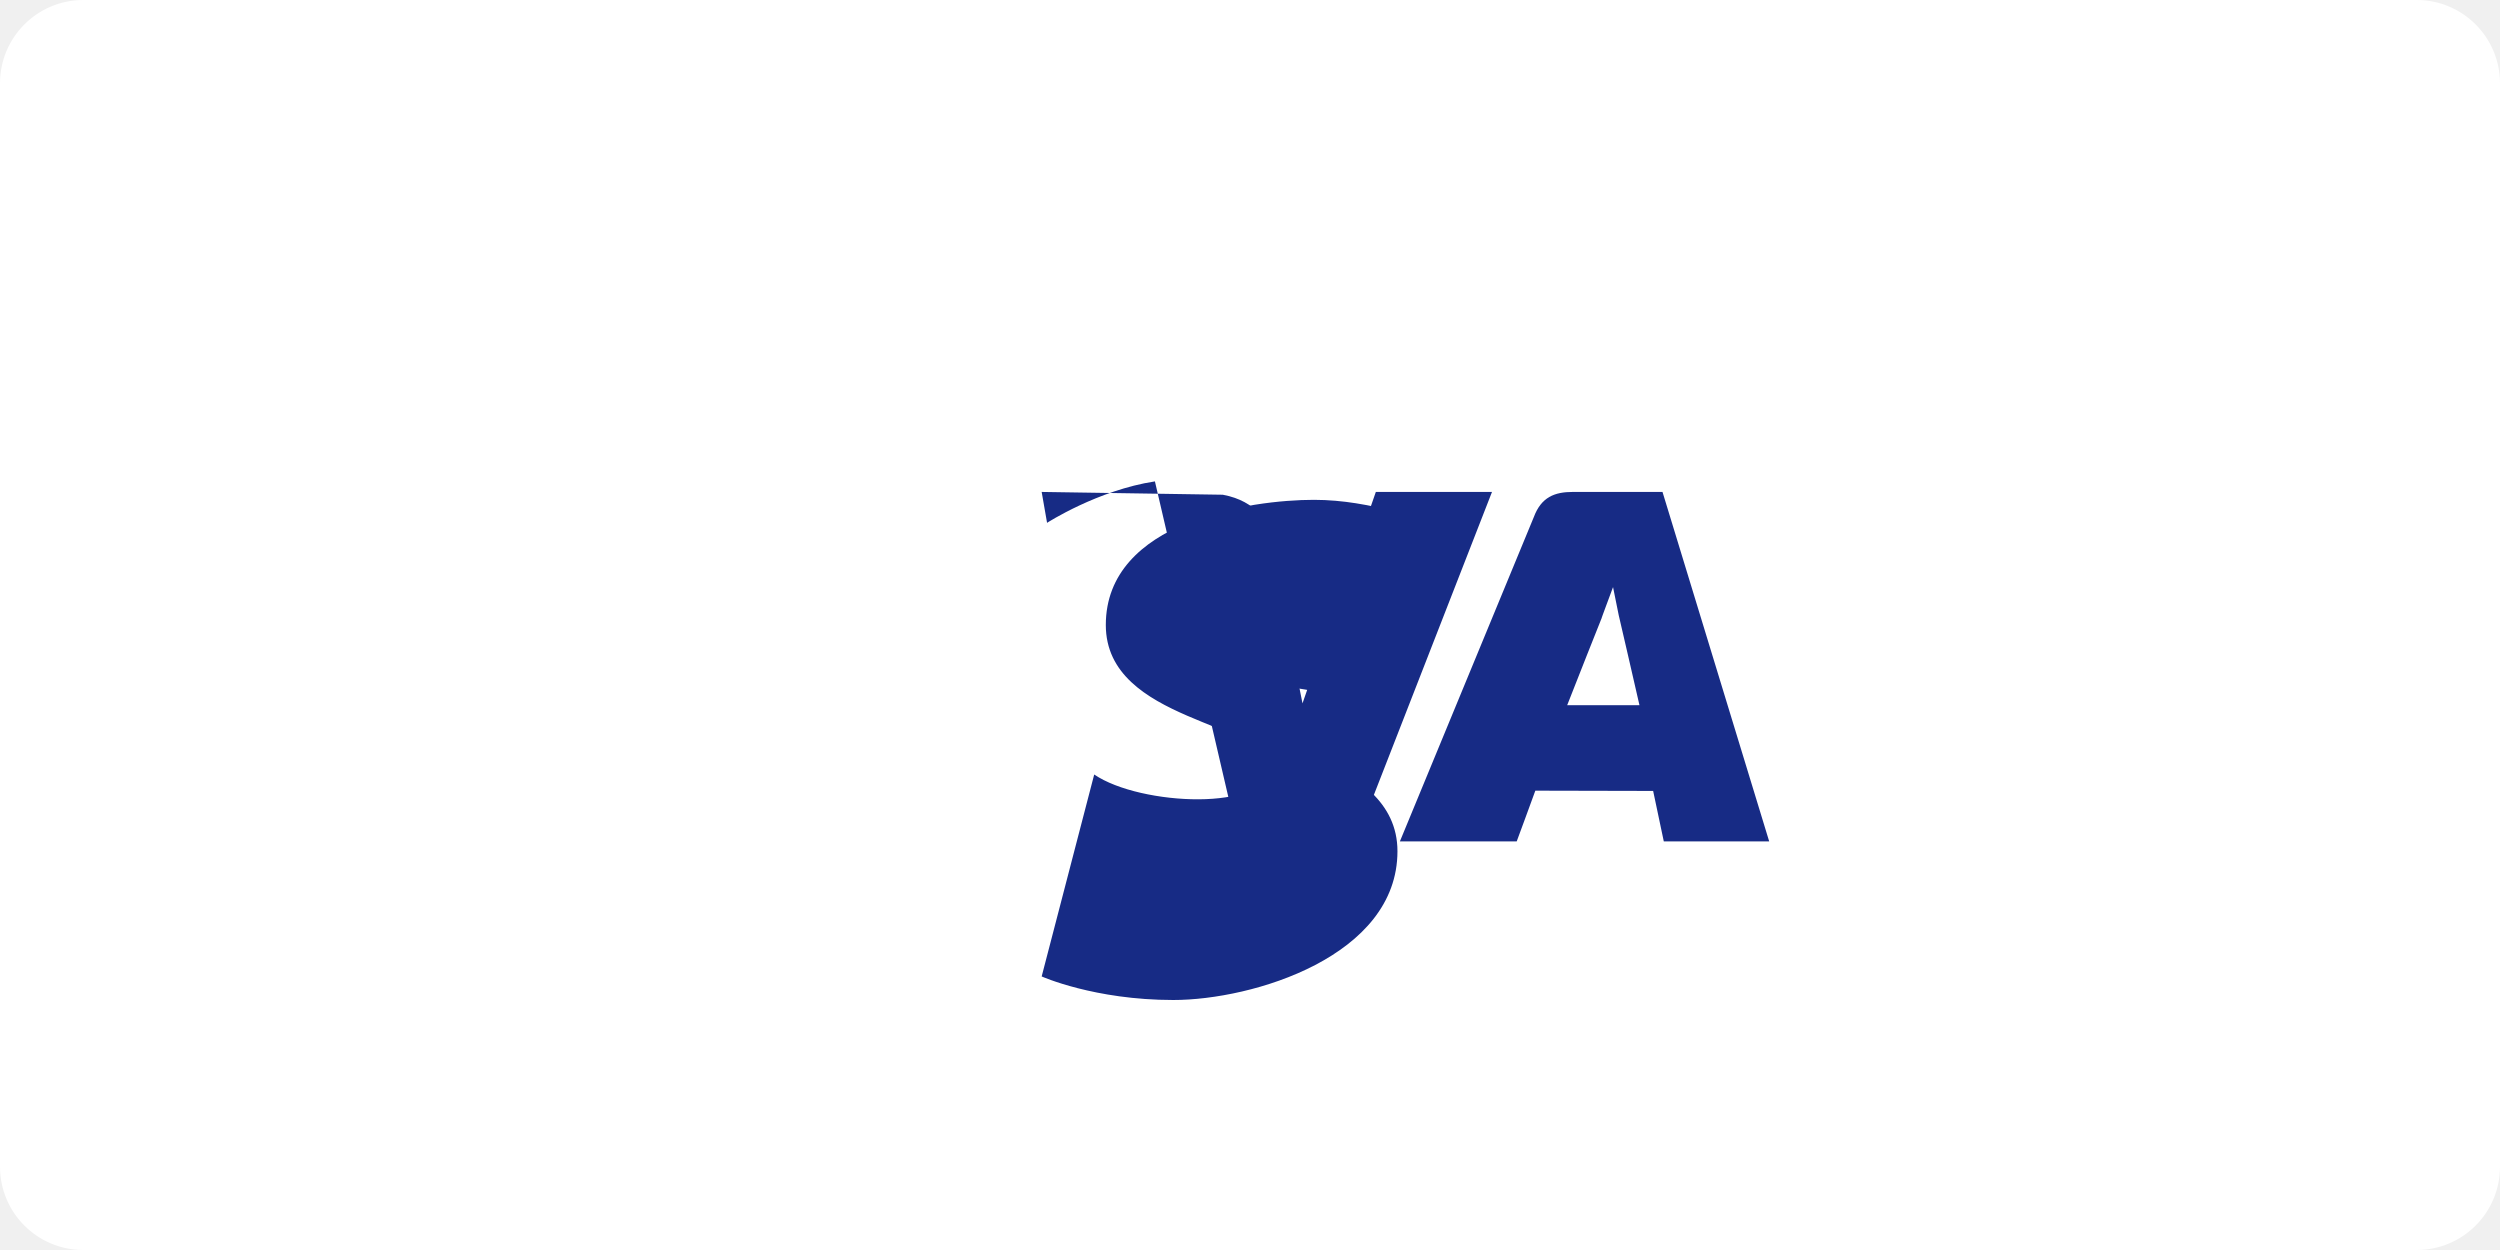
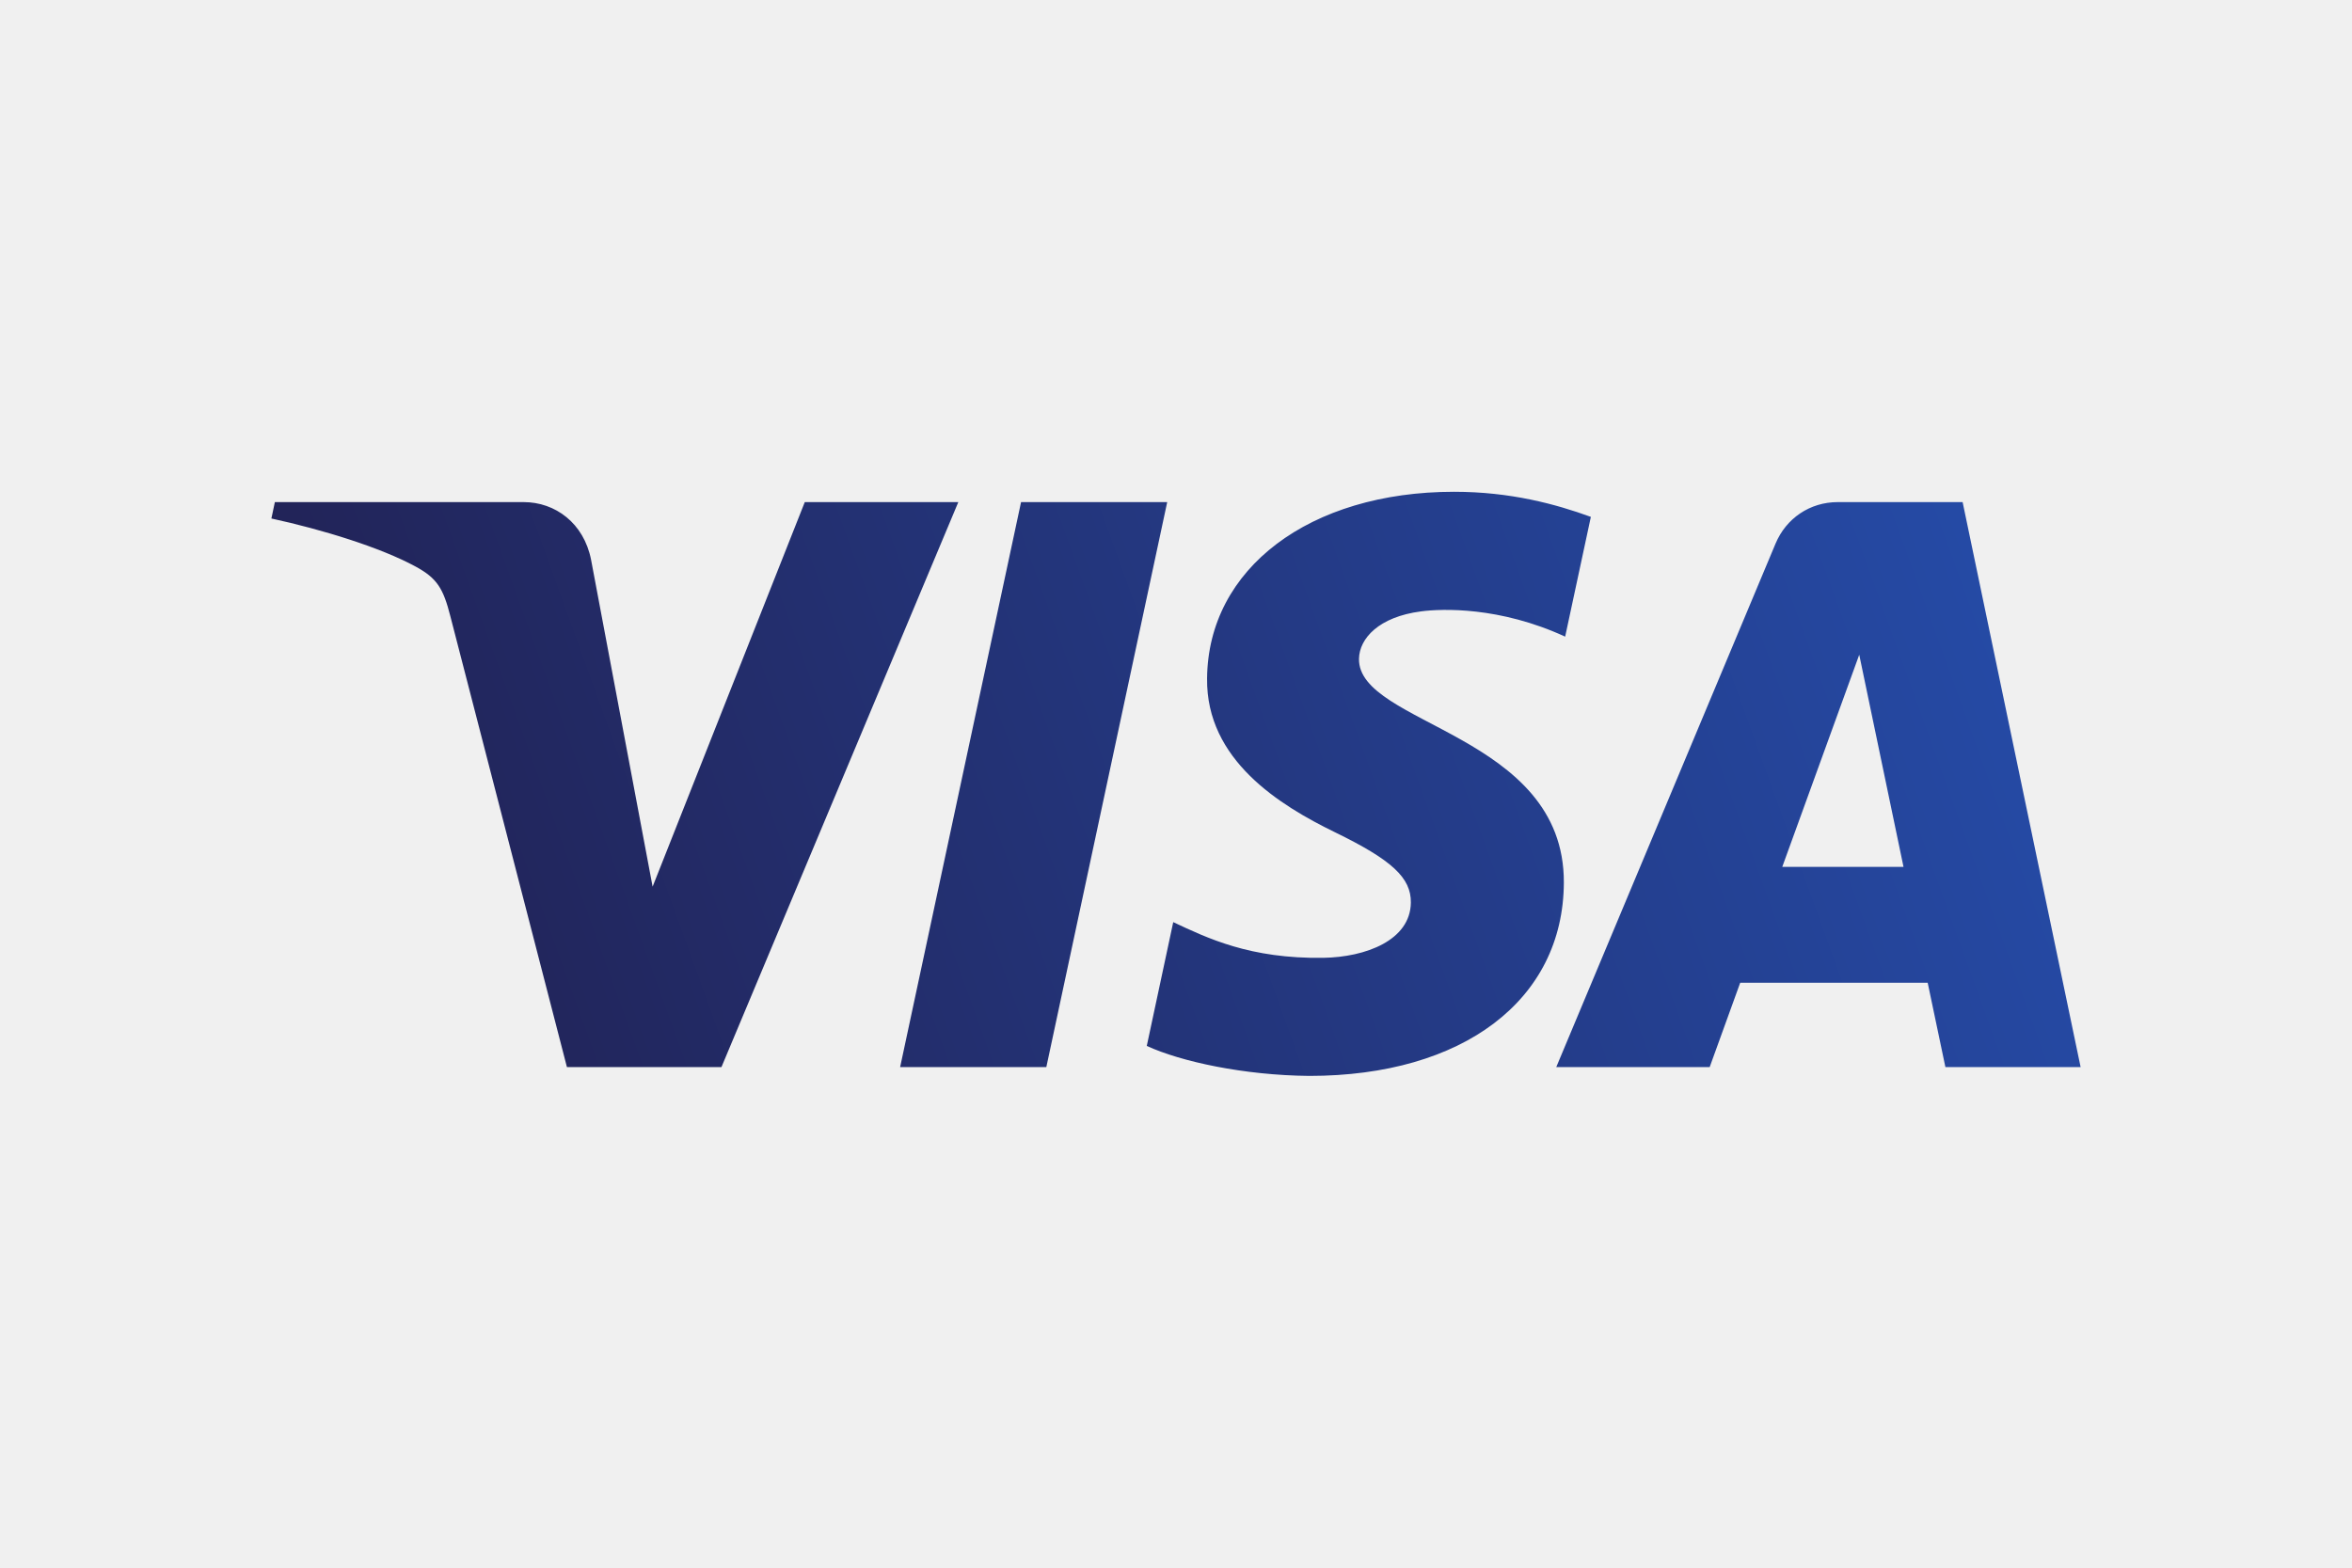
- <svg xmlns="http://www.w3.org/2000/svg" width="120" height="60" viewBox="0 0 120 60" fill="none">
-   <rect width="120" height="60" rx="4" fill="white" />
-   <path d="M79.8 23.613H75.495C74.627 23.613 73.984 23.856 73.624 24.818L67.195 40.387H72.802C72.802 40.387 73.584 38.272 73.696 37.952C74.124 37.952 78.798 37.965 79.351 37.965C79.436 38.381 79.862 40.387 79.862 40.387H84.921L79.8 23.613ZM75.225 33.849C75.548 33.008 76.883 29.659 76.883 29.659C76.857 29.703 77.22 28.741 77.426 28.181L77.698 29.527C77.698 29.527 78.54 33.152 78.694 33.849H75.225Z" fill="#172B85" />
-   <path d="M65.9 34.56L68.388 25.048C68.388 25.048 65.874 23.992 63.072 23.992C60.067 23.992 53.079 24.993 53.079 30C53.079 34.693 60.886 34.635 60.886 36.843C60.886 38.947 54.743 38.691 52.522 37.176L50 46.869C50 46.869 52.522 48 56.318 48C60.141 48 67.078 45.899 67.078 40.859C67.078 36.125 59.209 35.896 59.209 34.083C59.209 32.377 64.068 32.744 65.9 34.56Z" fill="#172B85" />
-   <path d="M50 23.613L50.259 25.096C50.259 25.096 52.702 23.523 55.436 23.107L59.456 40.387H65.076L71.616 23.613H66.04L62.52 33.761L60.803 25.187C60.803 25.187 60.387 24.059 58.696 23.747L50 23.613Z" fill="#172B85" />
+ <svg xmlns="http://www.w3.org/2000/svg" height="800" width="1200" viewBox="-74.7 -40.204 647.4 241.224">
+   <defs>
+     <linearGradient x1="0" y1="0" x2="1" y2="0" gradientUnits="userSpaceOnUse" gradientTransform="scale(89.72793 -89.72793) rotate(-20.218 .966 -.457)" spreadMethod="pad" id="b">
+       <stop offset="0" stop-color="#222357" />
+       <stop offset="1" stop-color="#254aa5" />
+     </linearGradient>
+     <clipPath clipPathUnits="userSpaceOnUse" id="a">
+       <path d="M413.742 90.435c-.057-4.494 4.005-7.002 7.065-8.493 3.144-1.53 4.2-2.511 4.188-3.879-.024-2.094-2.508-3.018-4.833-3.054-4.056-.063-6.414 1.095-8.289 1.971l-1.461-6.837c1.881-.867 5.364-1.623 8.976-1.656 8.478 0 14.025 4.185 14.055 10.674.033 8.235-11.391 8.691-11.313 12.372.027 1.116 1.092 2.307 3.426 2.61 1.155.153 4.344.27 7.959-1.395l1.419 6.615c-1.944.708-4.443 1.386-7.554 1.386-7.98 0-13.593-4.242-13.638-10.314m34.827 9.744c-1.548 0-2.853-.903-3.435-2.289l-12.111-28.917h8.472l1.686 4.659h10.353l.978-4.659h7.467l-6.516 31.206h-6.894m1.185-8.43l2.445-11.718h-6.696l4.251 11.718m-46.284 8.43l-6.678-31.206h8.073l6.675 31.206h-8.07m-11.943 0l-8.403-21.24-3.399 18.06c-.399 2.016-1.974 3.18-3.723 3.18h-13.737l-.192-.906c2.82-.612 6.024-1.599 7.965-2.655 1.188-.645 1.527-1.209 1.917-2.742l6.438-24.903h8.532l13.08 31.206h-8.478" />
+     </clipPath>
+   </defs>
+   <g clip-path="url(#a)" transform="matrix(4.98469 0 0 -4.98469 -1804.82 502.202)">
+     <path d="M0 0l98.437 36.252 22.394-60.809-98.436-36.252" fill="url(#b)" transform="translate(351.611 96.896)" />
+   </g>
</svg>
